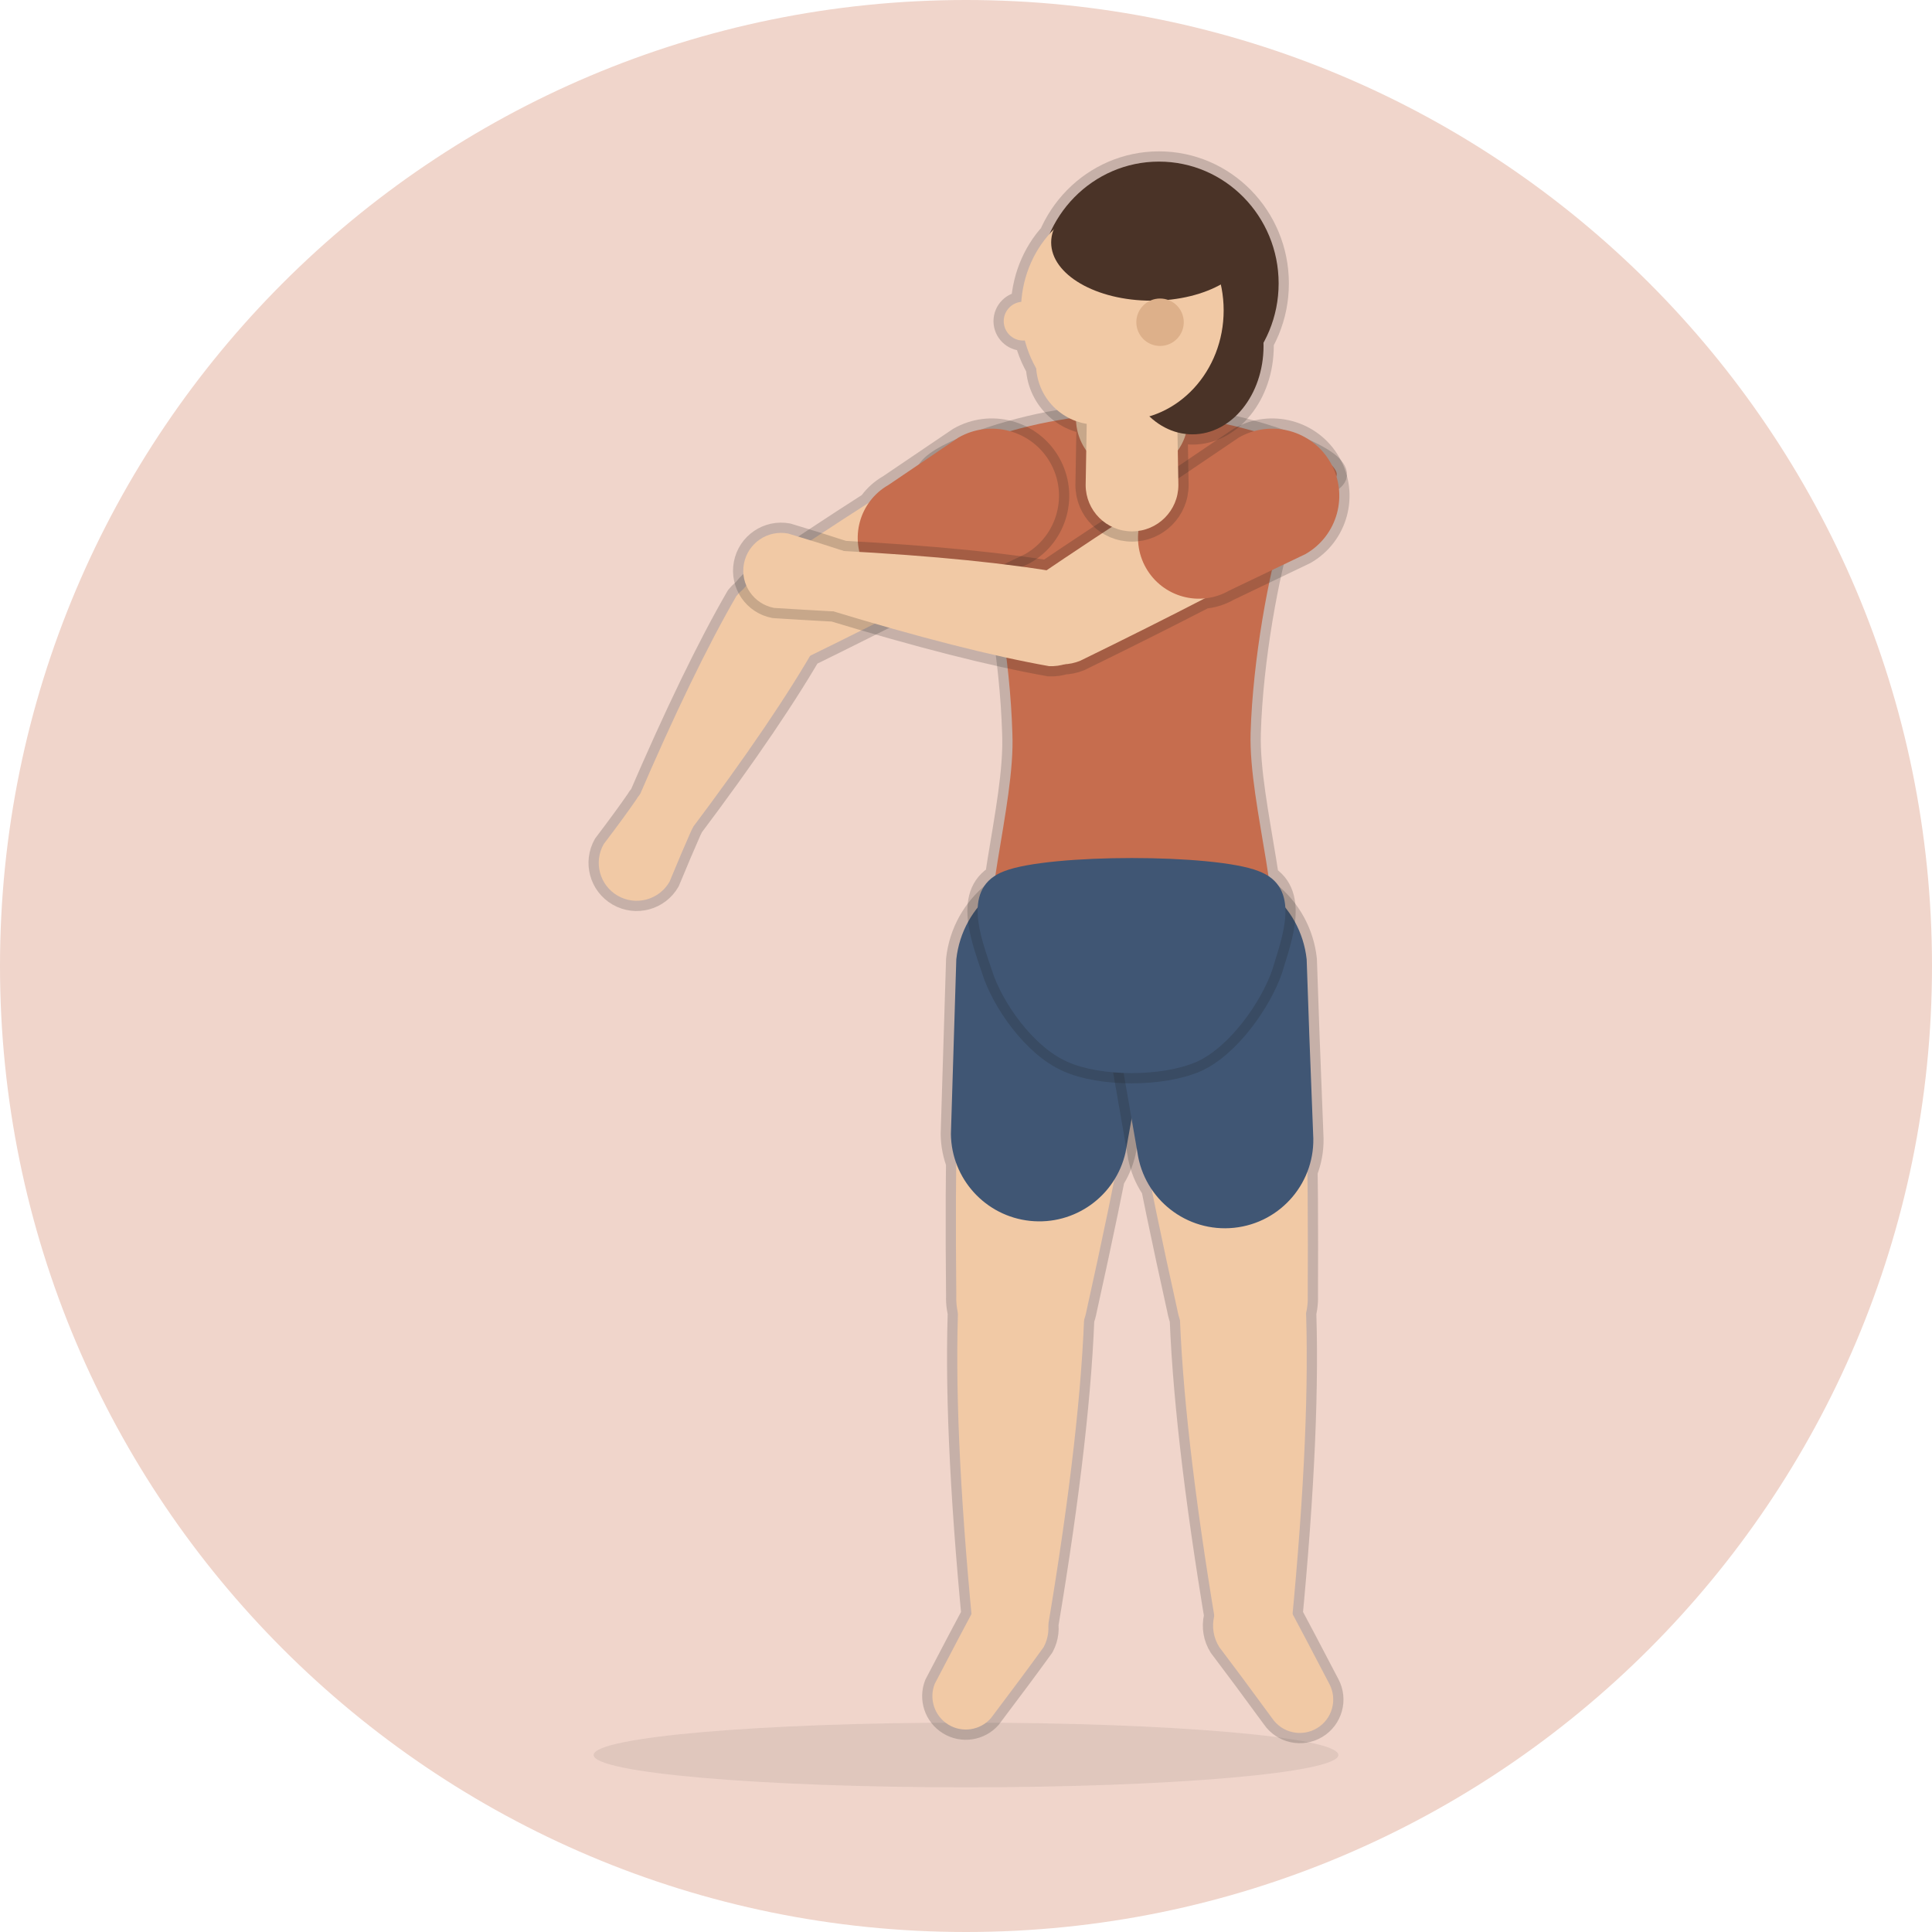
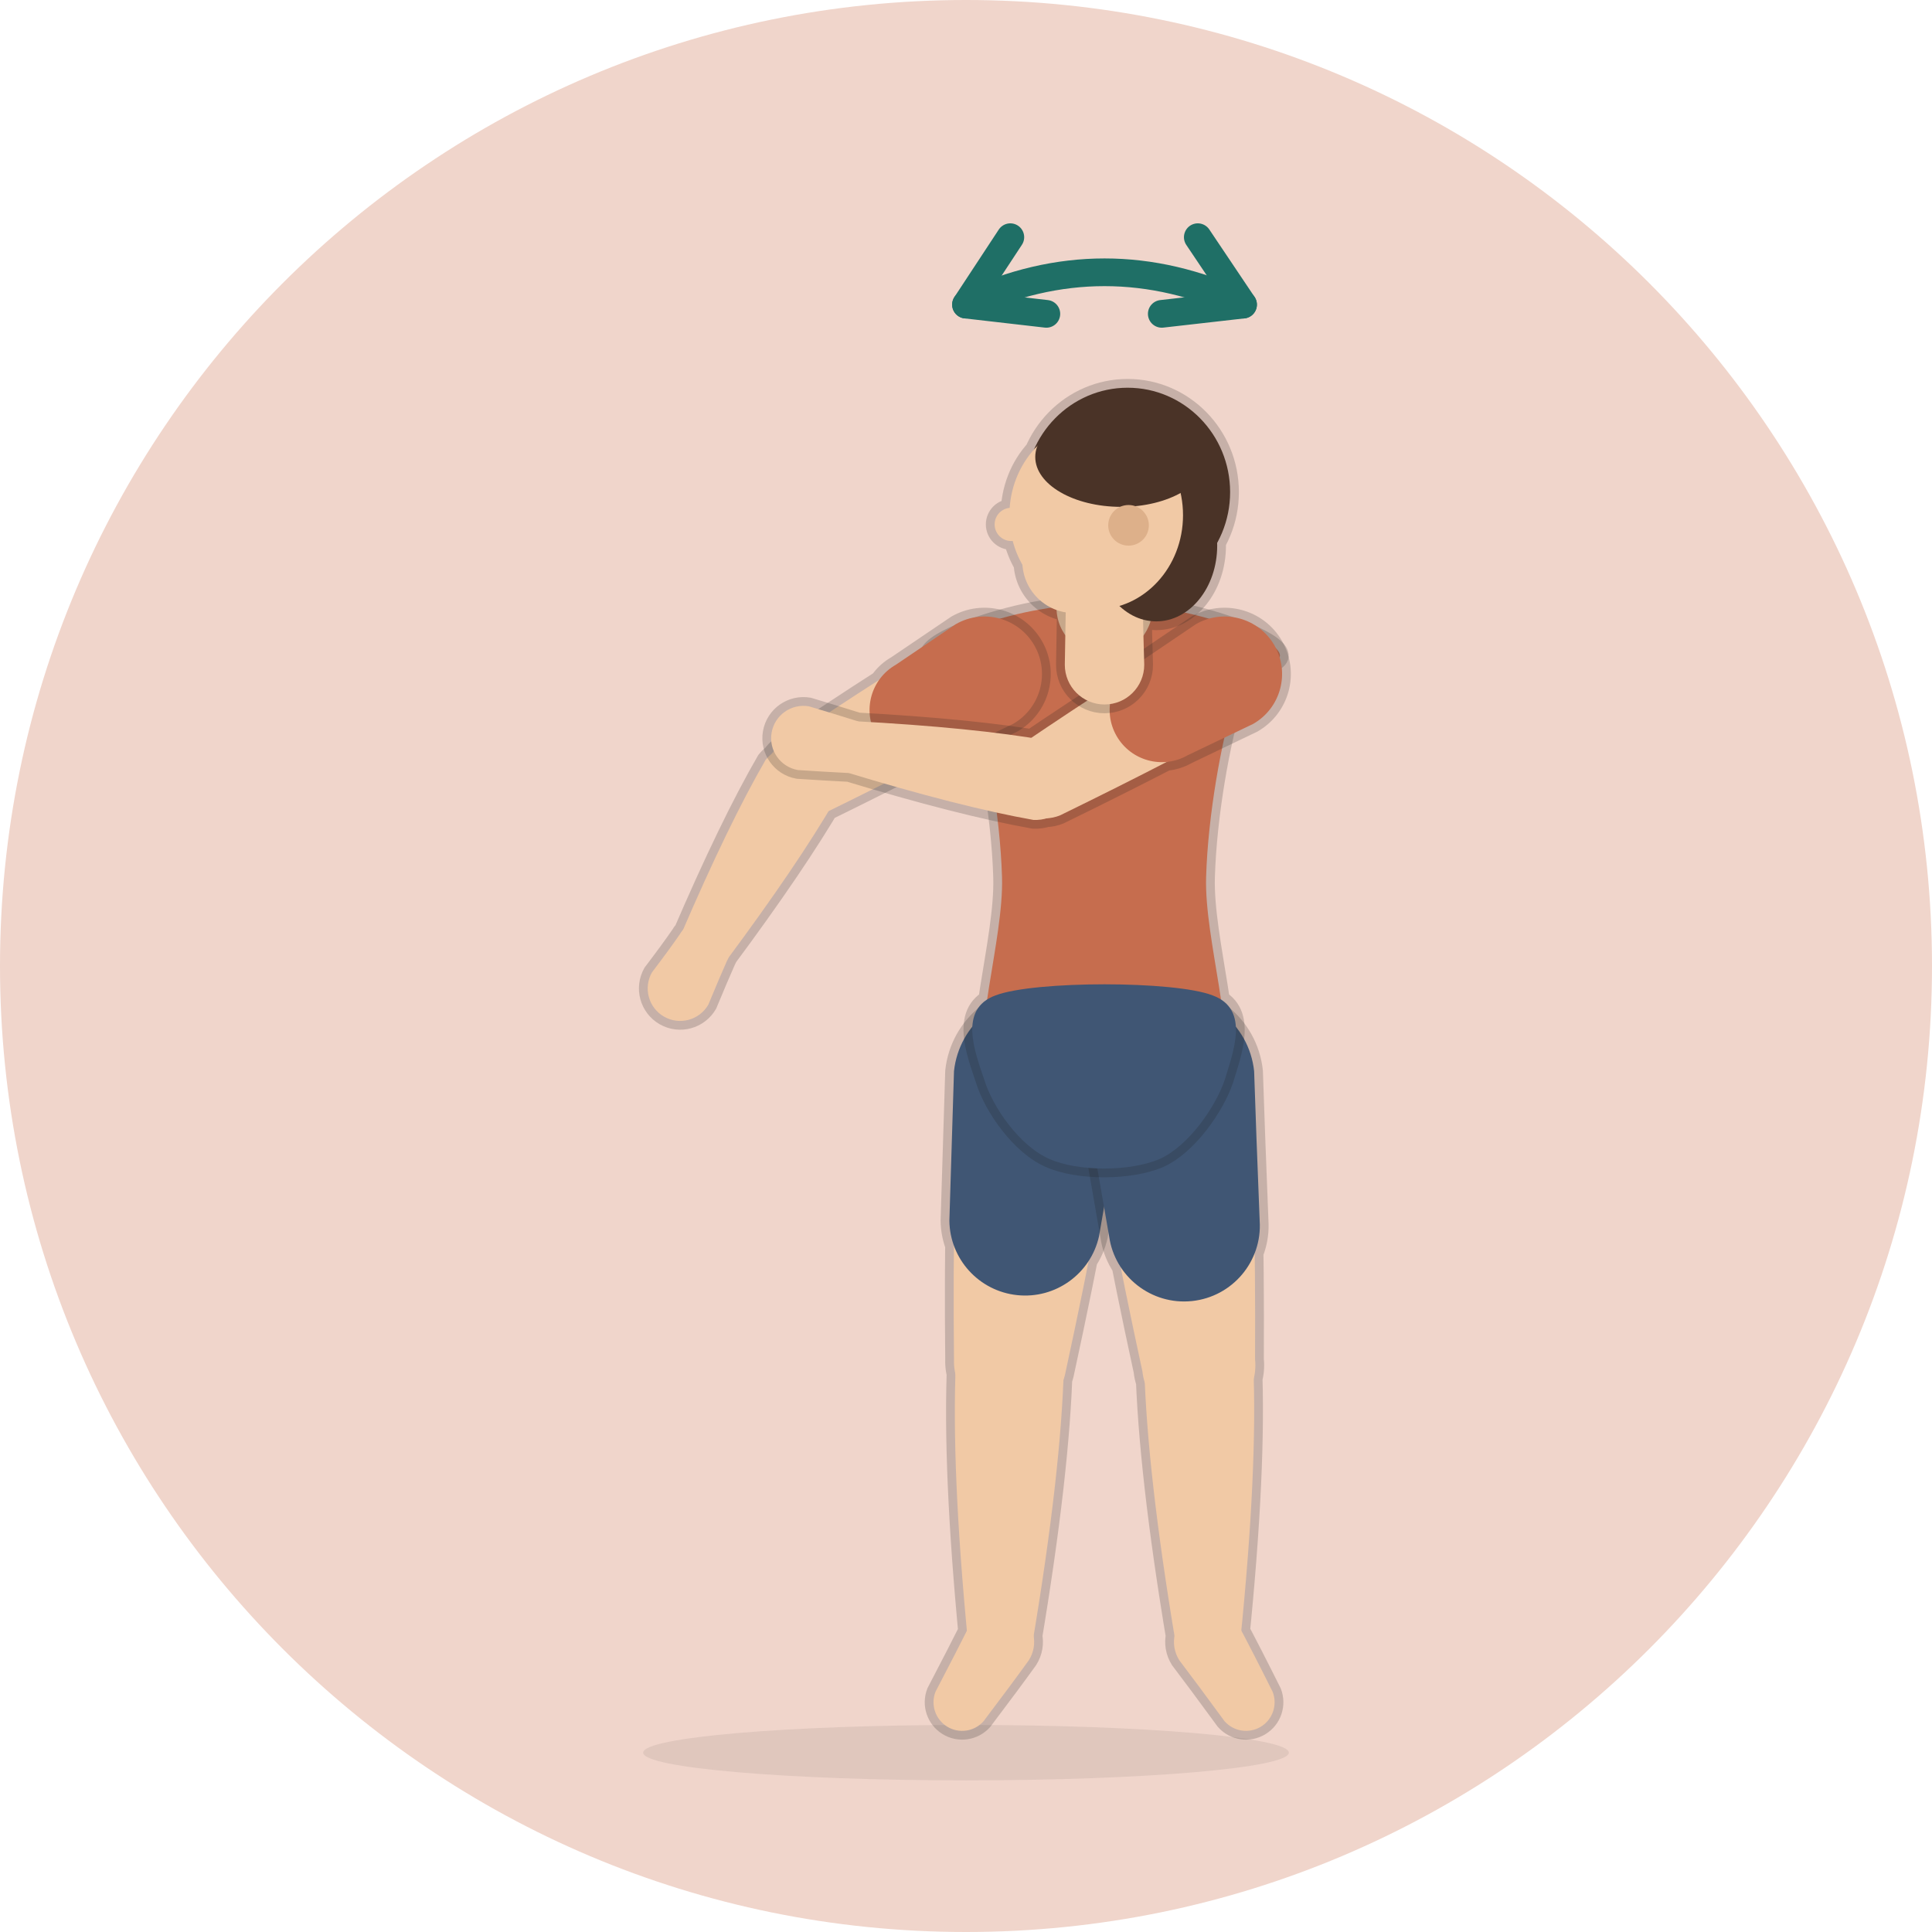
<svg xmlns="http://www.w3.org/2000/svg" viewBox="0 0 200 200" width="400" height="400" role="img" aria-label="Standing figure facing forward with elbows bent and the torso turned to one side.">
  <circle cx="100" cy="100" r="100" fill="#F0D5CB" />
  <clipPath id="c4nnocn">
    <circle cx="100" cy="100" r="100" />
  </clipPath>
  <g clip-path="url(#c4nnocn)">
-     <g transform="translate(100.0 180.0) scale(1.116)">
-       <ellipse cx="0" cy="1.5" rx="34.539" ry="3" fill="#20211F" opacity="0.08" />
+     <g transform="translate(100.0 180.0) scale(0.956)">
+       <ellipse cx="0" cy="1.5" rx="34.959" ry="3" fill="#20211F" opacity="0.08" />
      <g>
-         <path d="M-0.7 -40.7Q-1.2 -29.3 0.6 -10.6A3.5 3.5 0 0 0 7.6 -10.4Q10.7 -28.9 11.0 -40.3A5.9 5.9 0 0 0 -0.7 -40.7ZM-0.2 -72.2Q-1.1 -60.5 -0.9 -41.1A6.1 6.1 0 0 0 11.2 -39.8Q15.4 -58.7 17.0 -70.4A8.6 8.6 0 0 0 -0.2 -72.2ZM-0.9 -72.3Q-1.1 -66.1 -1.4 -56.1A8.2 8.2 0 0 0 14.8 -54.4Q16.6 -64.3 17.6 -70.3A9.3 9.3 0 0 0 -0.9 -72.3ZM1.0 -12.5Q-0.5 -9.7 -2.9 -5.1A3.1 3.1 0 0 0 2.3 -1.9Q5.4 -6.0 7.2 -8.5A3.7 3.7 0 0 0 1.0 -12.5Z" fill="#1E1F1D" stroke="#1E1F1D" stroke-width="1.9" stroke-linejoin="round" opacity="0.2" />
-         <path d="M-0.7 -40.7Q-1.2 -29.3 0.6 -10.6A3.5 3.5 0 0 0 7.6 -10.4Q10.7 -28.9 11.0 -40.3A5.9 5.9 0 0 0 -0.7 -40.7Z" fill="#F1C9A5" />
-         <path d="M-0.2 -72.2Q-1.1 -60.5 -0.9 -41.1A6.1 6.1 0 0 0 11.2 -39.8Q15.4 -58.7 17.0 -70.4A8.6 8.6 0 0 0 -0.2 -72.2Z" fill="#F1C9A5" />
-         <path d="M-0.9 -72.3Q-1.1 -66.1 -1.4 -56.1A8.2 8.2 0 0 0 14.8 -54.4Q16.6 -64.3 17.6 -70.3A9.3 9.3 0 0 0 -0.9 -72.3Z" fill="#405674" />
-         <path d="M1.0 -12.5Q-0.5 -9.7 -2.9 -5.1A3.1 3.1 0 0 0 2.3 -1.9Q5.4 -6.0 7.2 -8.5A3.7 3.7 0 0 0 1.0 -12.5Z" fill="#F1C9A5" />
+         <path d="M-1.1 -40.7Q-1.6 -29.3 0.2 -10.6A3.5 3.5 0 0 0 7.2 -10.4Q10.3 -28.9 10.6 -40.3A5.9 5.9 0 0 0 -1.1 -40.7ZM-0.6 -72.2Q-1.5 -60.5 -1.3 -41.1A6.1 6.1 0 0 0 10.8 -39.8Q14.9 -58.7 16.5 -70.4A8.6 8.6 0 0 0 -0.6 -72.2ZM-1.3 -72.3Q-1.5 -66.1 -1.8 -56.1A8.2 8.2 0 0 0 14.4 -54.4Q16.1 -64.3 17.2 -70.3A9.3 9.3 0 0 0 -1.3 -72.3ZM0.5 -12.5Q-0.9 -9.7 -3.3 -5.1A3.1 3.1 0 0 0 1.9 -1.9Q5.0 -6.0 6.8 -8.5A3.7 3.7 0 0 0 0.5 -12.5Z" fill="#1E1F1D" stroke="#1E1F1D" stroke-width="1.9" stroke-linejoin="round" opacity="0.2" />
+         <path d="M-1.1 -40.7Q-1.6 -29.3 0.2 -10.6A3.5 3.5 0 0 0 7.2 -10.4Q10.3 -28.9 10.6 -40.3A5.9 5.9 0 0 0 -1.1 -40.7Z" fill="#F1C9A5" />
+         <path d="M-0.6 -72.2Q-1.5 -60.5 -1.3 -41.1A6.1 6.1 0 0 0 10.8 -39.8Q14.9 -58.7 16.5 -70.4A8.6 8.6 0 0 0 -0.6 -72.2Z" fill="#F1C9A5" />
+         <path d="M-1.3 -72.3Q-1.5 -66.1 -1.8 -56.1A8.2 8.2 0 0 0 14.4 -54.4Q16.1 -64.3 17.2 -70.3A9.3 9.3 0 0 0 -1.3 -72.3Z" fill="#405674" />
+         <path d="M0.5 -12.5Q-0.9 -9.7 -3.3 -5.1A3.1 3.1 0 0 0 1.9 -1.9Q5.0 -6.0 6.8 -8.5A3.7 3.7 0 0 0 0.5 -12.5Z" fill="#F1C9A5" />
      </g>
      <g>
-         <path d="M19.8 -40.3Q20.1 -28.9 23.2 -10.4A3.5 3.5 0 0 0 30.2 -10.6Q32.0 -29.3 31.5 -40.7A5.9 5.9 0 0 0 19.8 -40.3ZM13.8 -70.4Q15.4 -58.7 19.6 -39.8A6.1 6.1 0 0 0 31.7 -41.1Q31.8 -60.5 31.0 -72.2A8.6 8.6 0 0 0 13.8 -70.4ZM13.1 -70.3Q14.2 -64.3 15.9 -54.4A8.2 8.2 0 0 0 32.2 -56.1Q31.8 -66.1 31.6 -72.3A9.3 9.3 0 0 0 13.1 -70.3ZM23.5 -8.5Q25.4 -6.0 28.4 -1.9A3.1 3.1 0 0 0 33.7 -5.1Q31.3 -9.7 29.8 -12.5A3.7 3.7 0 0 0 23.5 -8.5Z" fill="#1E1F1D" stroke="#1E1F1D" stroke-width="1.9" stroke-linejoin="round" opacity="0.2" />
-         <path d="M19.8 -40.3Q20.1 -28.9 23.2 -10.4A3.5 3.5 0 0 0 30.2 -10.6Q32.0 -29.3 31.5 -40.7A5.9 5.9 0 0 0 19.8 -40.3Z" fill="#F1C9A5" />
-         <path d="M13.8 -70.4Q15.4 -58.7 19.6 -39.8A6.1 6.1 0 0 0 31.7 -41.1Q31.8 -60.5 31.0 -72.2A8.6 8.6 0 0 0 13.8 -70.4Z" fill="#F1C9A5" />
-         <path d="M13.1 -70.3Q14.2 -64.3 15.9 -54.4A8.2 8.2 0 0 0 32.2 -56.1Q31.8 -66.1 31.6 -72.3A9.3 9.3 0 0 0 13.1 -70.3Z" fill="#405674" />
-         <path d="M23.5 -8.5Q25.4 -6.0 28.4 -1.9A3.1 3.1 0 0 0 33.7 -5.1Q31.3 -9.7 29.8 -12.5A3.7 3.7 0 0 0 23.5 -8.5Z" fill="#F1C9A5" />
+         <path d="M19.3 -40.3Q19.6 -28.9 22.7 -10.4A3.5 3.5 0 0 0 29.7 -10.6Q31.6 -29.3 31.1 -40.7A5.9 5.9 0 0 0 19.3 -40.3ZM13.4 -70.4Q15.0 -58.7 19.1 -39.8A6.1 6.1 0 0 0 31.3 -41.1Q31.4 -60.5 30.5 -72.2A8.6 8.6 0 0 0 13.4 -70.4ZM12.7 -70.3Q13.8 -64.3 15.5 -54.4A8.2 8.2 0 0 0 31.8 -56.1Q31.4 -66.1 31.2 -72.3A9.3 9.3 0 0 0 12.7 -70.3ZM23.1 -8.5Q25.0 -6.0 28.0 -1.9A3.1 3.1 0 0 0 33.2 -5.1Q30.9 -9.7 29.4 -12.5A3.7 3.7 0 0 0 23.1 -8.5Z" fill="#1E1F1D" stroke="#1E1F1D" stroke-width="1.9" stroke-linejoin="round" opacity="0.2" />
+         <path d="M19.3 -40.3Q19.6 -28.9 22.7 -10.4A3.5 3.5 0 0 0 29.7 -10.6Q31.6 -29.3 31.1 -40.7A5.9 5.9 0 0 0 19.3 -40.3Z" fill="#F1C9A5" />
+         <path d="M13.4 -70.4Q15.0 -58.7 19.1 -39.8A6.1 6.1 0 0 0 31.3 -41.1Q31.4 -60.5 30.5 -72.2A8.6 8.6 0 0 0 13.4 -70.4Z" fill="#F1C9A5" />
+         <path d="M12.7 -70.3Q13.8 -64.3 15.5 -54.4A8.2 8.2 0 0 0 31.8 -56.1Q31.4 -66.1 31.2 -72.3A9.3 9.3 0 0 0 12.7 -70.3Z" fill="#405674" />
+         <path d="M23.1 -8.5Q25.0 -6.0 28.0 -1.9A3.1 3.1 0 0 0 33.2 -5.1Q30.9 -9.7 29.4 -12.5A3.7 3.7 0 0 0 23.1 -8.5Z" fill="#F1C9A5" />
      </g>
      <g>
-         <path d="M2.7 -71.3C0.9 -75.8 4.6 -86.5 4.3 -93.3C4.1 -100.1 2.7 -108.2 1.3 -112.3C0.0 -116.4 -4.7 -116.1 -3.5 -117.8C-2.3 -119.5 4.2 -121.6 8.5 -122.3C12.8 -123.1 18.0 -123.1 22.3 -122.3C26.6 -121.6 33.1 -119.5 34.2 -117.8C35.4 -116.1 30.7 -116.4 29.4 -112.3C28.1 -108.2 26.6 -100.1 26.4 -93.3C26.2 -86.5 29.9 -75.8 28.0 -71.3C26.2 -66.8 19.6 -66.3 15.4 -66.3C11.2 -66.3 4.6 -66.8 2.7 -71.3ZM2.4 -71.3C1.4 -74.3 -0.5 -79.0 3.6 -80.5C7.8 -82.1 23.0 -82.1 27.1 -80.5C31.2 -79.0 29.3 -74.3 28.4 -71.3C27.4 -68.4 24.5 -64.2 21.4 -62.8C18.2 -61.4 12.5 -61.4 9.4 -62.8C6.2 -64.2 3.3 -68.4 2.4 -71.3ZM15.4 -117.3A5.2 5.2 0.0 1 0 15.4 -127.7A5.2 5.2 0.0 1 0 15.4 -117.3Z" fill="#1E1F1D" stroke="#1E1F1D" stroke-width="1.9" stroke-linejoin="round" opacity="0.2" />
-         <path d="M2.7 -71.3C0.9 -75.8 4.6 -86.5 4.3 -93.3C4.1 -100.1 2.7 -108.2 1.3 -112.3C0.0 -116.4 -4.7 -116.1 -3.5 -117.8C-2.3 -119.5 4.2 -121.6 8.5 -122.3C12.8 -123.1 18.0 -123.1 22.3 -122.3C26.6 -121.6 33.1 -119.5 34.2 -117.8C35.4 -116.1 30.7 -116.4 29.4 -112.3C28.1 -108.2 26.6 -100.1 26.4 -93.3C26.2 -86.5 29.9 -75.8 28.0 -71.3C26.2 -66.8 19.6 -66.3 15.4 -66.3C11.2 -66.3 4.6 -66.8 2.7 -71.3Z" fill="#C66D4E" />
-         <path d="M2.4 -71.3C1.4 -74.3 -0.5 -79.0 3.6 -80.5C7.8 -82.1 23.0 -82.1 27.1 -80.5C31.2 -79.0 29.3 -74.3 28.4 -71.3C27.4 -68.4 24.5 -64.2 21.4 -62.8C18.2 -61.4 12.5 -61.4 9.4 -62.8C6.2 -64.2 3.3 -68.4 2.4 -71.3Z" fill="#405674" />
-         <path d="M15.4 -117.3A5.2 5.2 0.0 1 0 15.4 -127.7A5.2 5.2 0.0 1 0 15.4 -117.3Z" fill="#F1C9A5" />
+         <path d="M2.3 -71.3C0.5 -75.8 4.1 -86.5 3.9 -93.3C3.7 -100.1 2.2 -108.2 0.9 -112.3C-0.4 -116.4 -5.1 -116.1 -3.9 -117.8C-2.7 -119.5 3.8 -121.6 8.1 -122.3C12.4 -123.1 17.6 -123.1 21.9 -122.3C26.2 -121.6 32.6 -119.5 33.8 -117.8C35.0 -116.1 30.3 -116.4 29.0 -112.3C27.7 -108.2 26.2 -100.1 26.0 -93.3C25.8 -86.5 29.4 -75.8 27.6 -71.3C25.8 -66.8 19.2 -66.3 15.0 -66.3C10.7 -66.3 4.1 -66.8 2.3 -71.3ZM2.0 -71.3C1.0 -74.3 -0.9 -79.0 3.2 -80.5C7.4 -82.1 22.6 -82.1 26.7 -80.5C30.8 -79.0 28.9 -74.3 28.0 -71.3C27.0 -68.4 24.1 -64.2 21.0 -62.8C17.8 -61.4 12.1 -61.4 9.0 -62.8C5.8 -64.2 2.9 -68.4 2.0 -71.3ZM15.0 -117.3A5.2 5.2 0.0 1 0 15.0 -127.7A5.2 5.2 0.0 1 0 15.0 -117.3Z" fill="#1E1F1D" stroke="#1E1F1D" stroke-width="1.9" stroke-linejoin="round" opacity="0.2" />
+         <path d="M2.3 -71.3C0.5 -75.8 4.1 -86.5 3.9 -93.3C3.7 -100.1 2.2 -108.2 0.9 -112.3C-0.4 -116.4 -5.1 -116.1 -3.9 -117.8C-2.7 -119.5 3.8 -121.6 8.1 -122.3C12.4 -123.1 17.6 -123.1 21.9 -122.3C26.2 -121.6 32.6 -119.5 33.8 -117.8C35.0 -116.1 30.3 -116.4 29.0 -112.3C27.7 -108.2 26.2 -100.1 26.0 -93.3C25.8 -86.5 29.4 -75.8 27.6 -71.3C25.8 -66.8 19.2 -66.3 15.0 -66.3C10.7 -66.3 4.1 -66.8 2.3 -71.3Z" fill="#C66D4E" />
+         <path d="M2.0 -71.3C1.0 -74.3 -0.9 -79.0 3.2 -80.5C7.4 -82.1 22.6 -82.1 26.7 -80.5C30.8 -79.0 28.9 -74.3 28.0 -71.3C27.0 -68.4 24.1 -64.2 21.0 -62.8C17.8 -61.4 12.1 -61.4 9.0 -62.8C5.8 -64.2 2.9 -68.4 2.0 -71.3Z" fill="#405674" />
+         <path d="M15.0 -117.3A5.2 5.2 0.0 1 0 15.0 -127.7A5.2 5.2 0.0 1 0 15.0 -117.3Z" fill="#F1C9A5" />
      </g>
      <g>
-         <path d="M-0.3 -120.0Q-7.9 -115.6 -19.7 -107.6A4.4 4.4 0 0 0 -15.4 -100.0Q-2.5 -106.3 5.1 -110.6A5.4 5.4 0 0 0 -0.3 -120.0ZM-0.7 -120.7Q-3.2 -119.0 -7.2 -116.3A5.6 5.6 0 0 0 -1.6 -106.5Q2.8 -108.6 5.5 -109.9A6.2 6.2 0 0 0 -0.7 -120.7ZM-21.3 -106.0Q-25.3 -99.1 -30.5 -87.0A2.8 2.8 0 0 0 -25.6 -84.2Q-17.7 -94.7 -13.8 -101.6A4.4 4.4 0 0 0 -21.3 -106.0ZM-30.6 -87.1Q-31.7 -85.5 -33.6 -83.0A3.5 3.5 0 0 0 -27.5 -79.5Q-26.3 -82.4 -25.5 -84.2A2.9 2.9 0 0 0 -30.6 -87.1Z" fill="#1E1F1D" stroke="#1E1F1D" stroke-width="1.9" stroke-linejoin="round" opacity="0.2" />
-         <path d="M-0.3 -120.0Q-7.9 -115.6 -19.7 -107.6A4.4 4.4 0 0 0 -15.4 -100.0Q-2.5 -106.3 5.1 -110.6A5.4 5.4 0 0 0 -0.3 -120.0Z" fill="#F1C9A5" />
-         <path d="M-0.7 -120.7Q-3.2 -119.0 -7.2 -116.3A5.6 5.6 0 0 0 -1.6 -106.5Q2.8 -108.6 5.5 -109.9A6.2 6.2 0 0 0 -0.7 -120.7Z" fill="#C66D4E" />
-         <path d="M-21.3 -106.0Q-25.3 -99.1 -30.5 -87.0A2.8 2.8 0 0 0 -25.6 -84.2Q-17.7 -94.7 -13.8 -101.6A4.4 4.4 0 0 0 -21.3 -106.0Z" fill="#F1C9A5" />
-         <path d="M-30.6 -87.1Q-31.7 -85.5 -33.6 -83.0A3.5 3.5 0 0 0 -27.5 -79.5Q-26.3 -82.4 -25.5 -84.2A2.9 2.9 0 0 0 -30.6 -87.1Z" fill="#F1C9A5" />
+         <path d="M-0.7 -120.0Q-8.3 -115.6 -20.1 -107.6A4.4 4.4 0 0 0 -15.8 -100.0Q-2.9 -106.3 4.7 -110.6A5.4 5.4 0 0 0 -0.7 -120.0ZM-1.1 -120.7Q-3.6 -119.0 -7.6 -116.3A5.6 5.6 0 0 0 -2.0 -106.5Q2.4 -108.6 5.1 -109.9A6.2 6.2 0 0 0 -1.1 -120.7ZM-21.7 -106.0Q-25.7 -99.1 -30.9 -87.0A2.8 2.8 0 0 0 -26.0 -84.2Q-18.2 -94.7 -14.2 -101.6A4.4 4.4 0 0 0 -21.7 -106.0ZM-31.0 -87.1Q-32.1 -85.5 -34.0 -83.0A3.5 3.5 0 0 0 -27.9 -79.5Q-26.7 -82.4 -25.9 -84.2A2.9 2.9 0 0 0 -31.0 -87.1Z" fill="#1E1F1D" stroke="#1E1F1D" stroke-width="1.9" stroke-linejoin="round" opacity="0.2" />
+         <path d="M-0.7 -120.0Q-8.3 -115.6 -20.1 -107.6A4.4 4.4 0 0 0 -15.8 -100.0Q-2.9 -106.3 4.7 -110.6A5.4 5.4 0 0 0 -0.7 -120.0Z" fill="#F1C9A5" />
+         <path d="M-1.1 -120.7Q-3.6 -119.0 -7.6 -116.3A5.6 5.6 0 0 0 -2.0 -106.5Q2.4 -108.6 5.1 -109.9A6.2 6.2 0 0 0 -1.1 -120.7Z" fill="#C66D4E" />
+         <path d="M-21.7 -106.0Q-25.7 -99.1 -30.9 -87.0A2.8 2.8 0 0 0 -26.0 -84.2Q-18.2 -94.7 -14.2 -101.6A4.4 4.4 0 0 0 -21.7 -106.0Z" fill="#F1C9A5" />
+         <path d="M-31.0 -87.1Q-32.1 -85.5 -34.0 -83.0A3.5 3.5 0 0 0 -27.9 -79.5Q-26.7 -82.4 -25.9 -84.2A2.9 2.9 0 0 0 -31.0 -87.1Z" fill="#F1C9A5" />
      </g>
      <g>
-         <path d="M25.7 -120.0Q18.1 -115.6 6.3 -107.6A4.4 4.4 0 0 0 10.6 -100.0Q23.5 -106.3 31.1 -110.6A5.4 5.4 0 0 0 25.7 -120.0ZM25.3 -120.7Q22.8 -119.0 18.8 -116.3A5.6 5.6 0 0 0 24.4 -106.5Q28.8 -108.6 31.5 -109.9A6.2 6.2 0 0 0 25.3 -120.7ZM9.2 -108.1Q1.4 -109.5 -11.7 -110.2A2.8 2.8 0 0 0 -12.7 -104.7Q-0.2 -100.9 7.7 -99.5A4.4 4.4 0 0 0 9.2 -108.1ZM-11.7 -110.3Q-13.5 -110.9 -16.5 -111.8A3.5 3.5 0 0 0 -17.8 -104.9Q-14.6 -104.7 -12.7 -104.6A2.9 2.9 0 0 0 -11.7 -110.3Z" fill="#1E1F1D" stroke="#1E1F1D" stroke-width="1.9" stroke-linejoin="round" opacity="0.2" />
-         <path d="M25.7 -120.0Q18.1 -115.6 6.3 -107.6A4.4 4.4 0 0 0 10.6 -100.0Q23.5 -106.3 31.1 -110.6A5.4 5.4 0 0 0 25.7 -120.0Z" fill="#F1C9A5" />
-         <path d="M25.3 -120.7Q22.8 -119.0 18.8 -116.3A5.6 5.6 0 0 0 24.4 -106.5Q28.8 -108.6 31.5 -109.9A6.2 6.2 0 0 0 25.3 -120.7Z" fill="#C66D4E" />
-         <path d="M9.2 -108.1Q1.4 -109.5 -11.7 -110.2A2.8 2.8 0 0 0 -12.7 -104.7Q-0.2 -100.9 7.7 -99.5A4.4 4.4 0 0 0 9.2 -108.1Z" fill="#F1C9A5" />
-         <path d="M-11.7 -110.3Q-13.5 -110.9 -16.5 -111.8A3.5 3.5 0 0 0 -17.8 -104.9Q-14.6 -104.7 -12.7 -104.6A2.9 2.9 0 0 0 -11.7 -110.3Z" fill="#F1C9A5" />
+         <path d="M25.3 -120.0Q17.7 -115.6 5.9 -107.6A4.4 4.4 0 0 0 10.2 -100.0Q23.1 -106.3 30.7 -110.6A5.4 5.4 0 0 0 25.3 -120.0ZM24.9 -120.7Q22.4 -119.0 18.4 -116.3A5.6 5.6 0 0 0 24.0 -106.5Q28.4 -108.6 31.1 -109.9A6.2 6.2 0 0 0 24.9 -120.7ZM8.8 -108.1Q0.9 -109.5 -12.2 -110.2A2.8 2.8 0 0 0 -13.1 -104.7Q-0.6 -100.9 7.3 -99.5A4.4 4.4 0 0 0 8.8 -108.1ZM-12.1 -110.3Q-14.0 -110.9 -17.0 -111.8A3.5 3.5 0 0 0 -18.2 -104.9Q-15.1 -104.7 -13.1 -104.6A2.9 2.9 0 0 0 -12.1 -110.3Z" fill="#1E1F1D" stroke="#1E1F1D" stroke-width="1.9" stroke-linejoin="round" opacity="0.2" />
+         <path d="M25.3 -120.0Q17.7 -115.6 5.9 -107.6A4.4 4.4 0 0 0 10.2 -100.0Q23.1 -106.3 30.7 -110.6A5.4 5.4 0 0 0 25.3 -120.0Z" fill="#F1C9A5" />
+         <path d="M24.9 -120.7Q22.4 -119.0 18.4 -116.3A5.6 5.6 0 0 0 24.0 -106.5Q28.4 -108.6 31.1 -109.9A6.2 6.2 0 0 0 24.9 -120.7Z" fill="#C66D4E" />
+         <path d="M8.8 -108.1Q0.9 -109.5 -12.2 -110.2A2.8 2.8 0 0 0 -13.1 -104.7Q-0.6 -100.9 7.3 -99.5A4.4 4.4 0 0 0 8.8 -108.1Z" fill="#F1C9A5" />
+         <path d="M-12.1 -110.3Q-14.0 -110.9 -17.0 -111.8A3.5 3.5 0 0 0 -18.2 -104.9Q-15.1 -104.7 -13.1 -104.6A2.9 2.9 0 0 0 -12.1 -110.3Z" fill="#F1C9A5" />
      </g>
      <g>
-         <path d="M19.7 -116.3Q19.6 -122.6 19.4 -132.8A4.0 4.0 0 0 0 11.4 -132.8Q11.2 -122.6 11.1 -116.3A4.3 4.3 0 0 0 19.7 -116.3ZM21.0 -121.0A6.6 8.2 0.0 1 0 21.0 -137.4A6.6 8.2 0.0 1 0 21.0 -121.0ZM17.9 -123.7A11.1 11.3 0.0 1 0 17.9 -146.3A11.1 11.3 0.0 1 0 17.9 -123.7ZM14.5 -122.3A9.4 10.2 0.0 1 0 14.5 -142.7A9.4 10.2 0.0 1 0 14.5 -122.3ZM12.1 -121.9A5.6 5.6 0.0 1 0 12.1 -133.1A5.6 5.6 0.0 1 0 12.1 -121.9ZM5.3 -129.7A1.8 1.8 0.0 1 0 5.3 -133.3A1.8 1.8 0.0 1 0 5.3 -129.7ZM17.2 -133.4A9.3 5.4 0.0 1 0 17.2 -144.2A9.3 5.4 0.0 1 0 17.2 -133.4ZM18.0 -129.2A2.2 2.2 0.0 1 0 18.0 -133.6A2.2 2.2 0.0 1 0 18.0 -129.2Z" fill="#1E1F1D" stroke="#1E1F1D" stroke-width="1.9" stroke-linejoin="round" opacity="0.2" />
-         <path d="M19.7 -116.3Q19.6 -122.6 19.4 -132.8A4.0 4.0 0 0 0 11.4 -132.8Q11.2 -122.6 11.1 -116.3A4.3 4.3 0 0 0 19.7 -116.3Z" fill="#F1C9A5" />
-         <path d="M21.0 -121.0A6.6 8.2 0.0 1 0 21.0 -137.4A6.6 8.2 0.0 1 0 21.0 -121.0Z" fill="#4A3327" />
-         <path d="M17.9 -123.7A11.1 11.3 0.0 1 0 17.9 -146.3A11.1 11.3 0.0 1 0 17.9 -123.7Z" fill="#4A3327" />
-         <path d="M14.5 -122.3A9.4 10.2 0.0 1 0 14.5 -142.7A9.4 10.2 0.0 1 0 14.5 -122.3Z" fill="#F1C9A5" />
-         <path d="M12.1 -121.9A5.6 5.6 0.0 1 0 12.1 -133.1A5.6 5.6 0.0 1 0 12.1 -121.9Z" fill="#F1C9A5" />
-         <path d="M5.3 -129.7A1.8 1.8 0.0 1 0 5.3 -133.3A1.8 1.8 0.0 1 0 5.3 -129.7Z" fill="#F1C9A5" />
-         <path d="M17.2 -133.4A9.3 5.4 0.0 1 0 17.2 -144.2A9.3 5.4 0.0 1 0 17.2 -133.4Z" fill="#4A3327" />
-         <path d="M18.0 -129.2A2.2 2.2 0.0 1 0 18.0 -133.6A2.2 2.2 0.0 1 0 18.0 -129.2Z" fill="#DDB08A" />
+         <path d="M19.3 -116.3Q19.1 -122.6 19.0 -132.8A4.0 4.0 0 0 0 11.0 -132.8Q10.8 -122.6 10.7 -116.3A4.3 4.3 0 0 0 19.3 -116.3ZM20.6 -121.0A6.6 8.2 0.0 1 0 20.6 -137.4A6.6 8.2 0.0 1 0 20.6 -121.0ZM17.5 -123.7A11.1 11.3 0.0 1 0 17.5 -146.3A11.1 11.3 0.0 1 0 17.5 -123.7ZM14.1 -122.3A9.4 10.2 0.0 1 0 14.1 -142.7A9.4 10.2 0.0 1 0 14.1 -122.3ZM11.7 -121.9A5.6 5.6 0.0 1 0 11.7 -133.1A5.6 5.6 0.0 1 0 11.7 -121.9ZM4.9 -129.7A1.8 1.8 0.0 1 0 4.9 -133.3A1.8 1.8 0.0 1 0 4.9 -129.7ZM16.8 -133.4A9.3 5.4 0.0 1 0 16.8 -144.2A9.3 5.4 0.0 1 0 16.8 -133.4ZM17.6 -129.2A2.2 2.2 0.0 1 0 17.6 -133.6A2.2 2.2 0.0 1 0 17.6 -129.2Z" fill="#1E1F1D" stroke="#1E1F1D" stroke-width="1.9" stroke-linejoin="round" opacity="0.2" />
+         <path d="M19.3 -116.3Q19.1 -122.6 19.0 -132.8A4.0 4.0 0 0 0 11.0 -132.8Q10.8 -122.6 10.7 -116.3A4.3 4.3 0 0 0 19.3 -116.3Z" fill="#F1C9A5" />
+         <path d="M20.6 -121.0A6.6 8.2 0.0 1 0 20.6 -137.4A6.6 8.2 0.0 1 0 20.6 -121.0Z" fill="#4A3327" />
+         <path d="M17.5 -123.7A11.1 11.3 0.0 1 0 17.5 -146.3A11.1 11.3 0.0 1 0 17.5 -123.7Z" fill="#4A3327" />
+         <path d="M14.1 -122.3A9.4 10.2 0.0 1 0 14.1 -142.7A9.4 10.2 0.0 1 0 14.1 -122.3Z" fill="#F1C9A5" />
+         <path d="M11.7 -121.9A5.6 5.6 0.0 1 0 11.7 -133.1A5.6 5.6 0.0 1 0 11.7 -121.9Z" fill="#F1C9A5" />
+         <path d="M4.9 -129.7A1.8 1.8 0.0 1 0 4.9 -133.3A1.8 1.8 0.0 1 0 4.9 -129.7Z" fill="#F1C9A5" />
+         <path d="M16.8 -133.4A9.3 5.4 0.0 1 0 16.8 -144.2A9.3 5.4 0.0 1 0 16.8 -133.4Z" fill="#4A3327" />
+         <path d="M17.6 -129.2A2.2 2.2 0.0 1 0 17.6 -133.6A2.2 2.2 0.0 1 0 17.6 -129.2Z" fill="#DDB08A" />
+       </g>
+       <g fill="none" stroke="#1F6F66" stroke-width="3" stroke-linecap="round" stroke-linejoin="round">
+         <path d="M-0.0 -155.3Q15.0 -162.3 30.0 -155.3" />
+         <path d="M21.2 -154.3L30.0 -155.3L25.1 -162.6" />
+         <path d="M4.8 -162.6L-0.0 -155.3L8.7 -154.3" />
      </g>
    </g>
  </g>
</svg>
